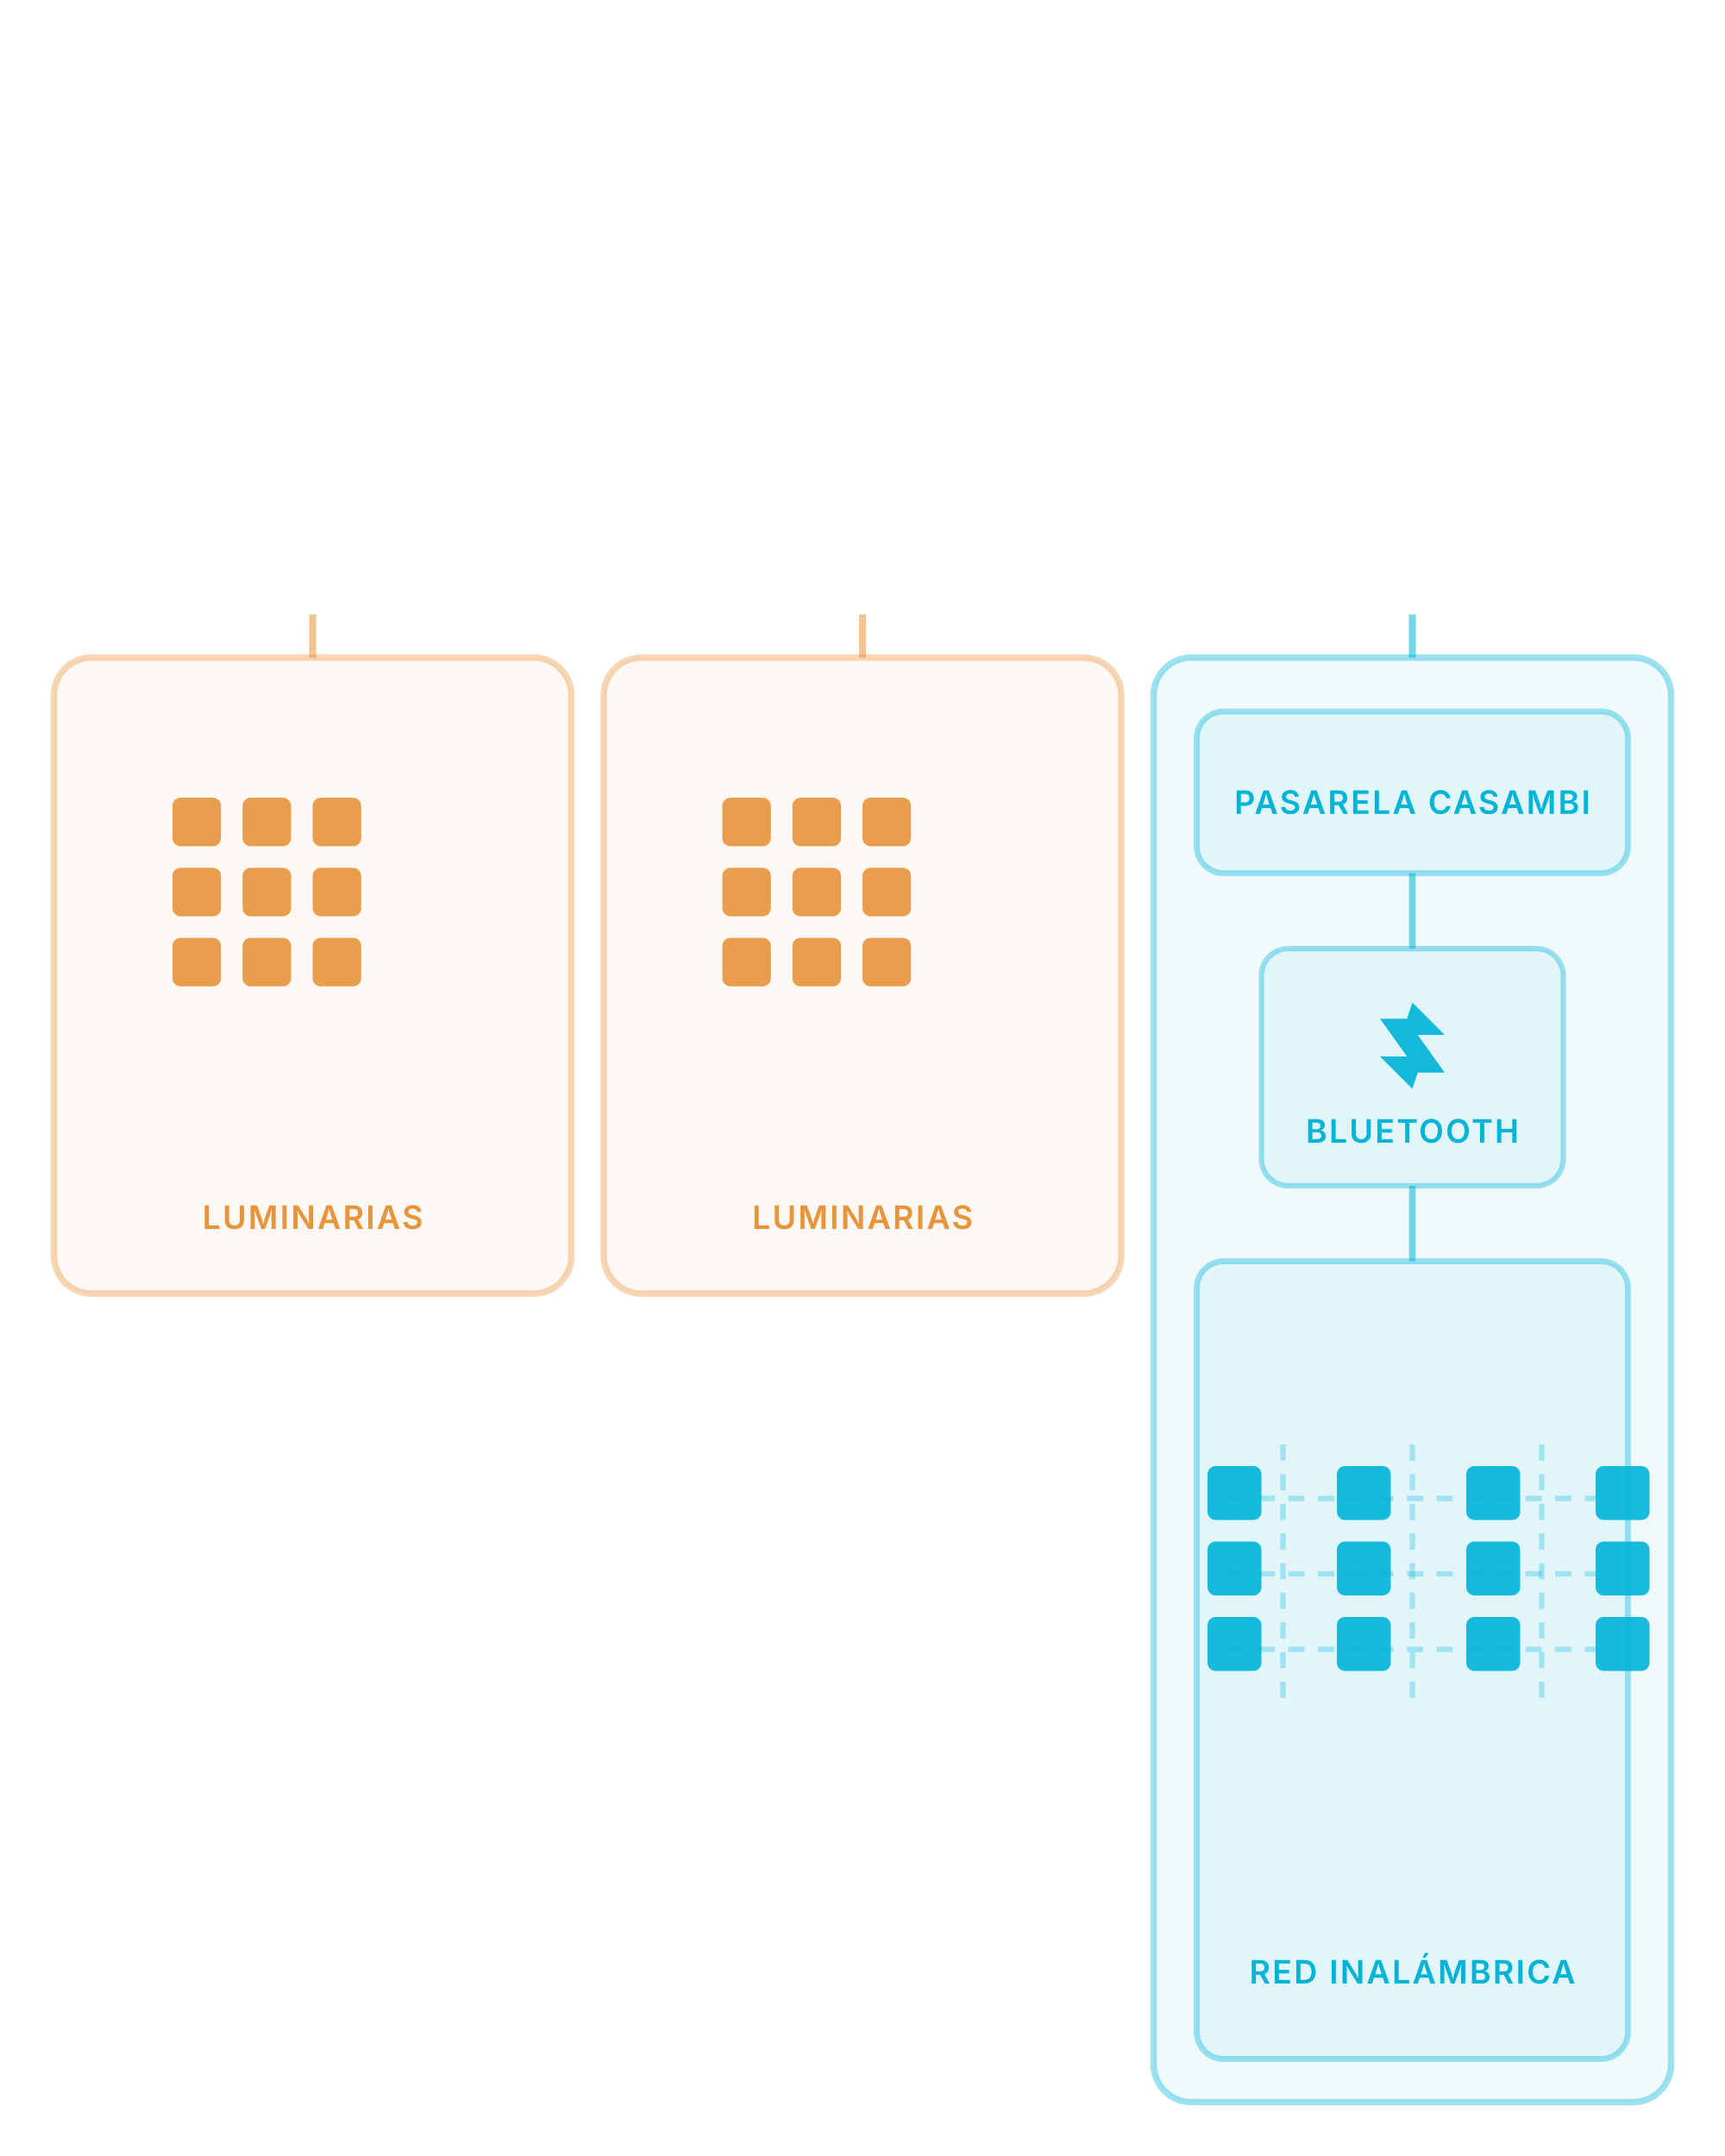
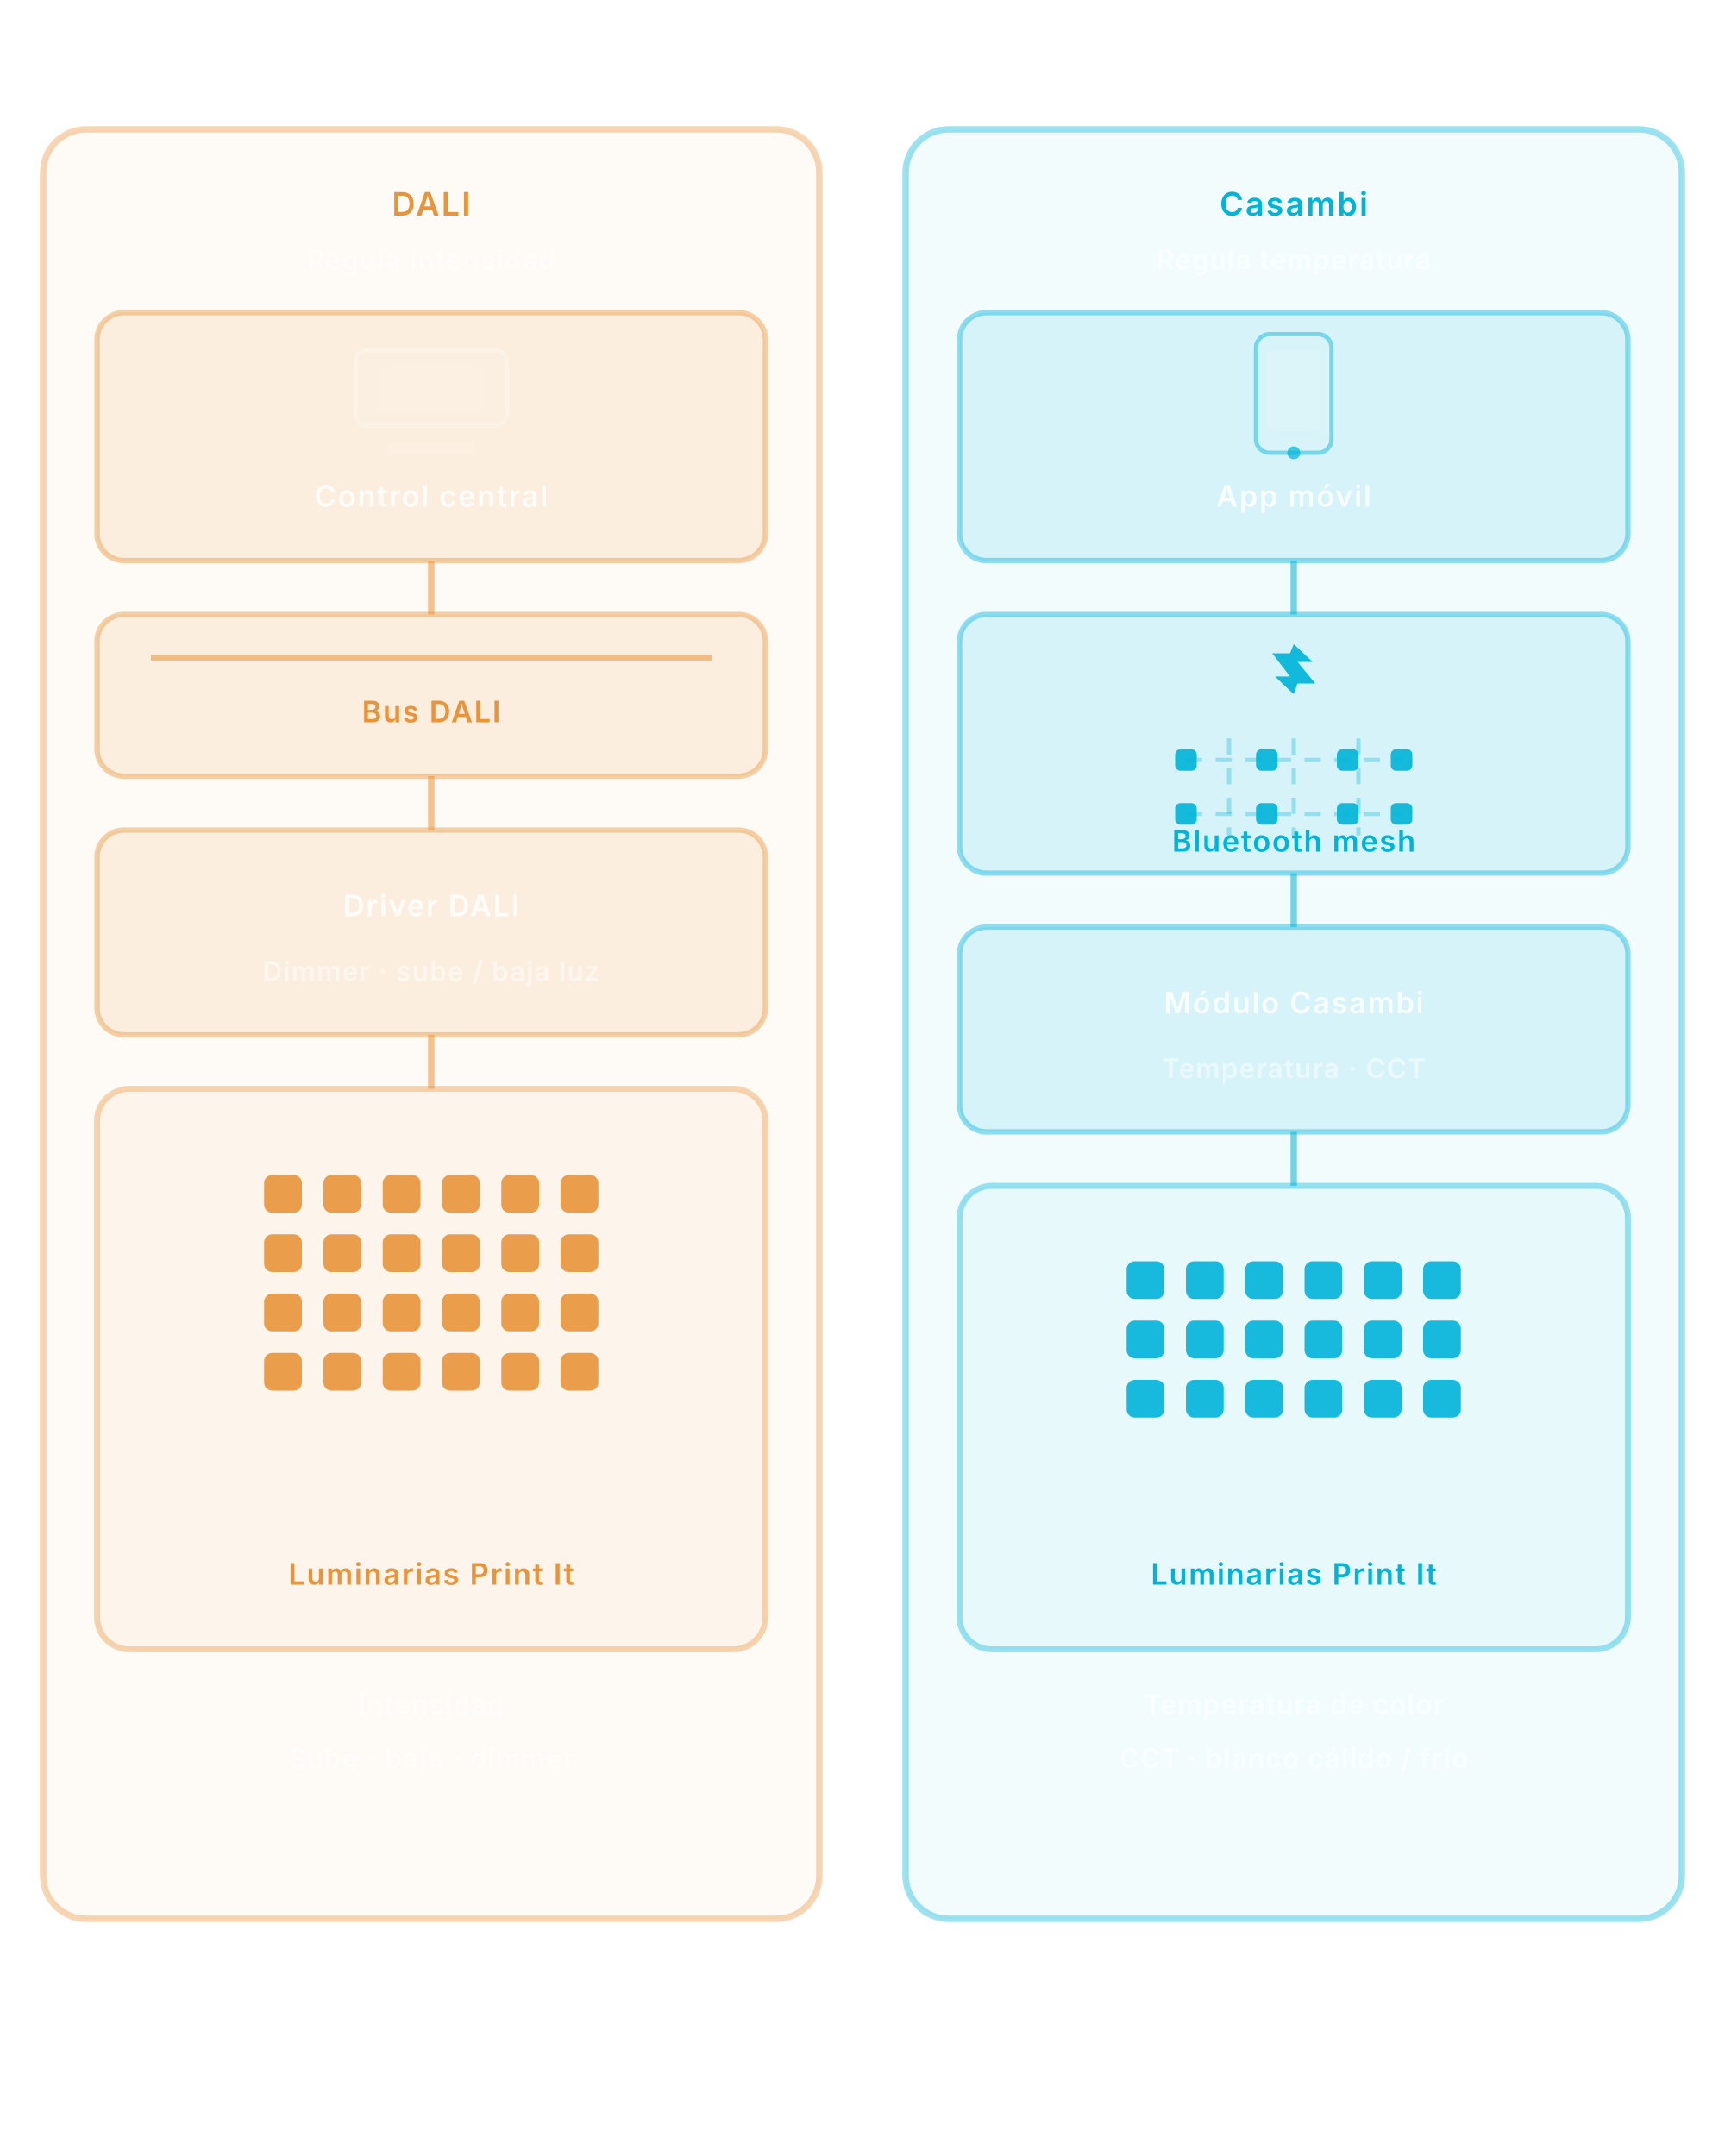
<svg xmlns="http://www.w3.org/2000/svg" viewBox="0 0 320 400" fill="none" aria-hidden="true">
  <defs>
    <style>
+       .dc-title {
+         font-family: Montserrat, -apple-system, BlinkMacSystemFont, sans-serif;
+         font-size: 6.5px;
+         font-weight: 700;
+         letter-spacing: 0.1em;
+         text-transform: uppercase;
+         fill: rgba(255, 255, 255, 0.72);
+       }
      .dc-label {
        font-family: Montserrat, -apple-system, BlinkMacSystemFont, sans-serif;
-         font-size: 7px;
+         font-size: 6px;
        font-weight: 600;
-         letter-spacing: 0.08em;
+         letter-spacing: 0.06em;
        text-transform: uppercase;
      }
-       .dc-label--sm { font-size: 6px; letter-spacing: 0.06em; }
-       .dc-label--muted { fill: rgba(255, 255, 255, 0.55); }
+       .dc-label--sm { font-size: 5.5px; letter-spacing: 0.05em; }
+       .dc-label--xs { font-size: 5px; letter-spacing: 0.04em; }
+       .dc-label--muted { fill: rgba(255, 255, 255, 0.5); }
      .dc-label--dali { fill: #e8943a; }
      .dc-label--casambi { fill: #00b4d8; }
-       .dc-stroke { stroke: rgba(255, 255, 255, 0.32); }
+       .dc-label--white { fill: rgba(255, 255, 255, 0.82); }
+       .dc-stroke { stroke: rgba(255, 255, 255, 0.28); }
      .dc-stroke--dali { stroke: rgba(232, 148, 58, 0.55); }
      .dc-stroke--casambi { stroke: rgba(0, 180, 216, 0.55); }
-       .dc-stroke--mesh { stroke: rgba(0, 180, 216, 0.3); stroke-dasharray: 3 2.5; }
-       .dc-frame { fill: rgba(255, 255, 255, 0.04); stroke: rgba(255, 255, 255, 0.2); }
-       .dc-frame--dali { fill: rgba(232, 148, 58, 0.06); stroke: rgba(232, 148, 58, 0.38); }
-       .dc-frame--casambi { fill: rgba(0, 180, 216, 0.06); stroke: rgba(0, 180, 216, 0.38); }
+       .dc-stroke--mesh { stroke: rgba(0, 180, 216, 0.32); stroke-dasharray: 3 2.5; }
+       .dc-frame { fill: rgba(255, 255, 255, 0.04); stroke: rgba(255, 255, 255, 0.18); }
+       .dc-frame--dali { fill: rgba(232, 148, 58, 0.05); stroke: rgba(232, 148, 58, 0.38); }
+       .dc-frame--casambi { fill: rgba(0, 180, 216, 0.05); stroke: rgba(0, 180, 216, 0.38); }
+       .dc-node--dali { fill: rgba(232, 148, 58, 0.12); stroke: rgba(232, 148, 58, 0.42); }
+       .dc-node--casambi { fill: rgba(0, 180, 216, 0.12); stroke: rgba(0, 180, 216, 0.42); }
      .dc-fill-dali { fill: rgba(232, 148, 58, 0.9); }
      .dc-fill-casambi { fill: rgba(0, 180, 216, 0.9); }
-       .dc-fill-node { fill: rgba(255, 255, 255, 0.08); stroke: rgba(255, 255, 255, 0.26); }
    </style>
  </defs>
-   <rect x="96" y="10" width="128" height="54" rx="7" class="dc-frame" stroke-width="1.2" />
-   <g transform="translate(160 28)">
-     <rect x="-18" y="-12" width="36" height="22" rx="2.5" class="dc-fill-node" stroke-width="1" />
-     <rect x="-14" y="-9" width="28" height="16" rx="1.5" fill="rgba(255,255,255,0.06)" />
-     <rect x="-12" y="14" width="24" height="4" rx="1" fill="rgba(255,255,255,0.1)" />
+   <text x="160" y="15" text-anchor="middle" class="dc-title">Print It · dimerizables</text>
+   <line x1="160" y1="22" x2="160" y2="354" class="dc-stroke" stroke-width="1" stroke-dasharray="4 4" />
+   <rect x="8" y="24" width="144" height="332" rx="8" class="dc-frame--dali" stroke-width="1.2" />
+   <text x="80" y="40" text-anchor="middle" class="dc-label dc-label--dali">DALI</text>
+   <text x="80" y="50" text-anchor="middle" class="dc-label dc-label--xs dc-label--muted">Regula intensidad</text>
+   <rect x="18" y="58" width="124" height="46" rx="5" class="dc-node--dali" stroke-width="1" />
+   <g transform="translate(80 72)">
+     <rect x="-14" y="-7" width="28" height="14" rx="2" fill="rgba(255,255,255,0.08)" stroke="rgba(255,255,255,0.22)" stroke-width="0.8" />
+     <rect x="-10" y="-4" width="20" height="8" rx="1" fill="rgba(255,255,255,0.05)" />
+     <rect x="-8" y="10" width="16" height="2.5" rx="0.6" fill="rgba(255,255,255,0.1)" />
  </g>
-   <text x="160" y="56" text-anchor="middle" class="dc-label dc-label--muted">CONTROL DALI</text>
-   <line x1="160" y1="64" x2="160" y2="78" class="dc-stroke" stroke-width="1.4" />
-   <line x1="28" y1="78" x2="292" y2="78" class="dc-stroke" stroke-width="1.4" />
-   <text x="160" y="75" text-anchor="middle" class="dc-label dc-label--sm dc-label--muted">BUS DALI</text>
-   <rect x="14" y="86" width="88" height="28" rx="5" class="dc-fill-node" stroke-width="1.1" />
-   <text x="58" y="104" text-anchor="middle" class="dc-label dc-label--sm dc-label--muted">MASTER DALI</text>
-   <rect x="116" y="86" width="88" height="28" rx="5" class="dc-fill-node" stroke-width="1.1" />
-   <text x="160" y="104" text-anchor="middle" class="dc-label dc-label--sm dc-label--muted">MASTER DALI</text>
-   <rect x="218" y="86" width="88" height="28" rx="5" class="dc-fill-node" stroke-width="1.1" />
-   <text x="262" y="104" text-anchor="middle" class="dc-label dc-label--sm dc-label--muted">MASTER DALI</text>
-   <line x1="58" y1="78" x2="58" y2="86" class="dc-stroke" stroke-width="1.3" />
-   <line x1="160" y1="78" x2="160" y2="86" class="dc-stroke" stroke-width="1.3" />
-   <line x1="262" y1="78" x2="262" y2="86" class="dc-stroke" stroke-width="1.3" />
-   <rect x="10" y="122" width="96" height="118" rx="7" class="dc-frame--dali" stroke-width="1.2" />
-   <line x1="58" y1="114" x2="58" y2="122" class="dc-stroke--dali" stroke-width="1.3" />
-   <g transform="translate(32 148)">
-     <rect width="9" height="9" rx="1.5" class="dc-fill-dali" />
-     <rect x="13" width="9" height="9" rx="1.5" class="dc-fill-dali" />
-     <rect x="26" width="9" height="9" rx="1.5" class="dc-fill-dali" />
-     <rect y="13" width="9" height="9" rx="1.5" class="dc-fill-dali" />
-     <rect x="13" y="13" width="9" height="9" rx="1.5" class="dc-fill-dali" />
-     <rect x="26" y="13" width="9" height="9" rx="1.5" class="dc-fill-dali" />
-     <rect y="26" width="9" height="9" rx="1.5" class="dc-fill-dali" />
-     <rect x="13" y="26" width="9" height="9" rx="1.5" class="dc-fill-dali" />
-     <rect x="26" y="26" width="9" height="9" rx="1.5" class="dc-fill-dali" />
+   <text x="80" y="94" text-anchor="middle" class="dc-label dc-label--sm dc-label--white">Control central</text>
+   <line x1="80" y1="104" x2="80" y2="114" class="dc-stroke--dali" stroke-width="1.2" />
+   <rect x="18" y="114" width="124" height="30" rx="5" class="dc-node--dali" stroke-width="1" />
+   <line x1="28" y1="122" x2="132" y2="122" class="dc-stroke--dali" stroke-width="1.1" />
+   <text x="80" y="134" text-anchor="middle" class="dc-label dc-label--sm dc-label--dali">Bus DALI</text>
+   <line x1="80" y1="144" x2="80" y2="154" class="dc-stroke--dali" stroke-width="1.2" />
+   <rect x="18" y="154" width="124" height="38" rx="5" class="dc-node--dali" stroke-width="1" />
+   <text x="80" y="170" text-anchor="middle" class="dc-label dc-label--sm dc-label--white">Driver DALI</text>
+   <text x="80" y="182" text-anchor="middle" class="dc-label dc-label--xs dc-label--muted">Dimmer · sube / baja luz</text>
+   <line x1="80" y1="192" x2="80" y2="202" class="dc-stroke--dali" stroke-width="1.2" />
+   <rect x="18" y="202" width="124" height="104" rx="6" class="dc-frame--dali" stroke-width="1.1" />
+   <g transform="translate(49 218)">
+     <rect width="7" height="7" rx="1.5" class="dc-fill-dali" />
+     <rect x="11" width="7" height="7" rx="1.5" class="dc-fill-dali" />
+     <rect x="22" width="7" height="7" rx="1.5" class="dc-fill-dali" />
+     <rect x="33" width="7" height="7" rx="1.5" class="dc-fill-dali" />
+     <rect x="44" width="7" height="7" rx="1.5" class="dc-fill-dali" />
+     <rect x="55" width="7" height="7" rx="1.5" class="dc-fill-dali" />
+     <rect y="11" width="7" height="7" rx="1.5" class="dc-fill-dali" />
+     <rect x="11" y="11" width="7" height="7" rx="1.5" class="dc-fill-dali" />
+     <rect x="22" y="11" width="7" height="7" rx="1.5" class="dc-fill-dali" />
+     <rect x="33" y="11" width="7" height="7" rx="1.5" class="dc-fill-dali" />
+     <rect x="44" y="11" width="7" height="7" rx="1.5" class="dc-fill-dali" />
+     <rect x="55" y="11" width="7" height="7" rx="1.5" class="dc-fill-dali" />
+     <rect y="22" width="7" height="7" rx="1.5" class="dc-fill-dali" />
+     <rect x="11" y="22" width="7" height="7" rx="1.5" class="dc-fill-dali" />
+     <rect x="22" y="22" width="7" height="7" rx="1.5" class="dc-fill-dali" />
+     <rect x="33" y="22" width="7" height="7" rx="1.5" class="dc-fill-dali" />
+     <rect x="44" y="22" width="7" height="7" rx="1.5" class="dc-fill-dali" />
+     <rect x="55" y="22" width="7" height="7" rx="1.5" class="dc-fill-dali" />
+     <rect y="33" width="7" height="7" rx="1.5" class="dc-fill-dali" />
+     <rect x="11" y="33" width="7" height="7" rx="1.5" class="dc-fill-dali" />
+     <rect x="22" y="33" width="7" height="7" rx="1.5" class="dc-fill-dali" />
+     <rect x="33" y="33" width="7" height="7" rx="1.5" class="dc-fill-dali" />
+     <rect x="44" y="33" width="7" height="7" rx="1.5" class="dc-fill-dali" />
+     <rect x="55" y="33" width="7" height="7" rx="1.5" class="dc-fill-dali" />
  </g>
-   <text x="58" y="228" text-anchor="middle" class="dc-label dc-label--sm dc-label--dali">LUMINARIAS</text>
-   <rect x="112" y="122" width="96" height="118" rx="7" class="dc-frame--dali" stroke-width="1.2" />
-   <line x1="160" y1="114" x2="160" y2="122" class="dc-stroke--dali" stroke-width="1.3" />
-   <g transform="translate(134 148)">
-     <rect width="9" height="9" rx="1.5" class="dc-fill-dali" />
-     <rect x="13" width="9" height="9" rx="1.5" class="dc-fill-dali" />
-     <rect x="26" width="9" height="9" rx="1.5" class="dc-fill-dali" />
-     <rect y="13" width="9" height="9" rx="1.5" class="dc-fill-dali" />
-     <rect x="13" y="13" width="9" height="9" rx="1.5" class="dc-fill-dali" />
-     <rect x="26" y="13" width="9" height="9" rx="1.5" class="dc-fill-dali" />
-     <rect y="26" width="9" height="9" rx="1.5" class="dc-fill-dali" />
-     <rect x="13" y="26" width="9" height="9" rx="1.5" class="dc-fill-dali" />
-     <rect x="26" y="26" width="9" height="9" rx="1.5" class="dc-fill-dali" />
+   <text x="80" y="294" text-anchor="middle" class="dc-label dc-label--sm dc-label--dali">Luminarias Print It</text>
+   <text x="80" y="318" text-anchor="middle" class="dc-label dc-label--xs dc-label--muted">Intensidad</text>
+   <text x="80" y="328" text-anchor="middle" class="dc-label dc-label--xs dc-label--muted">Sube · baja · dimmer</text>
+   <rect x="168" y="24" width="144" height="332" rx="8" class="dc-frame--casambi" stroke-width="1.2" />
+   <text x="240" y="40" text-anchor="middle" class="dc-label dc-label--casambi">Casambi</text>
+   <text x="240" y="50" text-anchor="middle" class="dc-label dc-label--xs dc-label--muted">Regula temperatura</text>
+   <rect x="178" y="58" width="124" height="46" rx="5" class="dc-node--casambi" stroke-width="1" />
+   <g transform="translate(240 72)">
+     <rect x="-7" y="-10" width="14" height="22" rx="2.5" fill="rgba(255,255,255,0.08)" stroke="rgba(0,180,216,0.45)" stroke-width="0.8" />
+     <rect x="-5" y="-7" width="10" height="15" rx="1" fill="rgba(255,255,255,0.05)" />
+     <circle cx="0" cy="12" r="1.2" fill="rgba(0,180,216,0.7)" />
  </g>
-   <text x="160" y="228" text-anchor="middle" class="dc-label dc-label--sm dc-label--dali">LUMINARIAS</text>
-   <rect x="214" y="122" width="96" height="268" rx="7" class="dc-frame--casambi" stroke-width="1.2" />
-   <line x1="262" y1="114" x2="262" y2="122" class="dc-stroke--casambi" stroke-width="1.3" />
-   <rect x="222" y="132" width="80" height="30" rx="5" class="dc-frame--casambi" stroke-width="1.1" />
-   <text x="262" y="151" text-anchor="middle" class="dc-label dc-label--sm dc-label--casambi">PASARELA CASAMBI</text>
-   <line x1="262" y1="162" x2="262" y2="176" class="dc-stroke--casambi" stroke-width="1.2" />
-   <rect x="234" y="176" width="56" height="44" rx="5" class="dc-frame--casambi" stroke-width="1" />
-   <g transform="translate(262 194)">
-     <path d="M0 -8 L6 -2 L1 -2 L6 5 L1 5 L0 8 L-6 2 L-1 2 L-6 -5 L-1 -5 Z" fill="rgba(0,180,216,0.92)" />
+   <text x="240" y="94" text-anchor="middle" class="dc-label dc-label--sm dc-label--white">App móvil</text>
+   <line x1="240" y1="104" x2="240" y2="114" class="dc-stroke--casambi" stroke-width="1.2" />
+   <rect x="178" y="114" width="124" height="48" rx="5" class="dc-node--casambi" stroke-width="1" />
+   <g transform="translate(240 124)">
+     <path d="M0 -4.5 L3.5 -1.2 L0.7 -1.2 L4 2.8 L0.7 2.8 L0 4.8 L-3.5 1.5 L-0.7 1.5 L-4 -2.8 L-0.7 -2.8 Z" fill="rgba(0,180,216,0.92)" />
  </g>
-   <text x="262" y="212" text-anchor="middle" class="dc-label dc-label--sm dc-label--casambi">BLUETOOTH</text>
-   <line x1="262" y1="220" x2="262" y2="234" class="dc-stroke--casambi" stroke-width="1.2" />
-   <rect x="222" y="234" width="80" height="148" rx="5" class="dc-frame--casambi" stroke-width="1.1" />
-   <g transform="translate(262 292)">
-     <line x1="-34" y1="-14" x2="34" y2="-14" class="dc-stroke--mesh" stroke-width="1" />
-     <line x1="-34" y1="0" x2="34" y2="0" class="dc-stroke--mesh" stroke-width="1" />
-     <line x1="-34" y1="14" x2="34" y2="14" class="dc-stroke--mesh" stroke-width="1" />
-     <line x1="-24" y1="-24" x2="-24" y2="24" class="dc-stroke--mesh" stroke-width="1" />
-     <line x1="0" y1="-24" x2="0" y2="24" class="dc-stroke--mesh" stroke-width="1" />
-     <line x1="24" y1="-24" x2="24" y2="24" class="dc-stroke--mesh" stroke-width="1" />
-     <rect x="-38" y="-20" width="10" height="10" rx="1.5" class="dc-fill-casambi" />
-     <rect x="-14" y="-20" width="10" height="10" rx="1.5" class="dc-fill-casambi" />
-     <rect x="10" y="-20" width="10" height="10" rx="1.5" class="dc-fill-casambi" />
-     <rect x="34" y="-20" width="10" height="10" rx="1.5" class="dc-fill-casambi" />
-     <rect x="-38" y="-6" width="10" height="10" rx="1.5" class="dc-fill-casambi" />
-     <rect x="-14" y="-6" width="10" height="10" rx="1.5" class="dc-fill-casambi" />
-     <rect x="10" y="-6" width="10" height="10" rx="1.5" class="dc-fill-casambi" />
-     <rect x="34" y="-6" width="10" height="10" rx="1.5" class="dc-fill-casambi" />
-     <rect x="-38" y="8" width="10" height="10" rx="1.5" class="dc-fill-casambi" />
-     <rect x="-14" y="8" width="10" height="10" rx="1.5" class="dc-fill-casambi" />
-     <rect x="10" y="8" width="10" height="10" rx="1.5" class="dc-fill-casambi" />
-     <rect x="34" y="8" width="10" height="10" rx="1.5" class="dc-fill-casambi" />
+   <g transform="translate(240 146)">
+     <line x1="-20" y1="-5" x2="20" y2="-5" class="dc-stroke--mesh" stroke-width="0.8" />
+     <line x1="-20" y1="5" x2="20" y2="5" class="dc-stroke--mesh" stroke-width="0.8" />
+     <line x1="-12" y1="-9" x2="-12" y2="9" class="dc-stroke--mesh" stroke-width="0.8" />
+     <line x1="0" y1="-9" x2="0" y2="9" class="dc-stroke--mesh" stroke-width="0.8" />
+     <line x1="12" y1="-9" x2="12" y2="9" class="dc-stroke--mesh" stroke-width="0.8" />
+     <rect x="-22" y="-7" width="4" height="4" rx="1" class="dc-fill-casambi" />
+     <rect x="-7" y="-7" width="4" height="4" rx="1" class="dc-fill-casambi" />
+     <rect x="8" y="-7" width="4" height="4" rx="1" class="dc-fill-casambi" />
+     <rect x="18" y="-7" width="4" height="4" rx="1" class="dc-fill-casambi" />
+     <rect x="-22" y="3" width="4" height="4" rx="1" class="dc-fill-casambi" />
+     <rect x="-7" y="3" width="4" height="4" rx="1" class="dc-fill-casambi" />
+     <rect x="8" y="3" width="4" height="4" rx="1" class="dc-fill-casambi" />
+     <rect x="18" y="3" width="4" height="4" rx="1" class="dc-fill-casambi" />
  </g>
-   <text x="262" y="368" text-anchor="middle" class="dc-label dc-label--sm dc-label--casambi">RED INALÁMBRICA</text>
+   <text x="240" y="158" text-anchor="middle" class="dc-label dc-label--sm dc-label--casambi">Bluetooth mesh</text>
+   <line x1="240" y1="162" x2="240" y2="172" class="dc-stroke--casambi" stroke-width="1.2" />
+   <rect x="178" y="172" width="124" height="38" rx="5" class="dc-node--casambi" stroke-width="1" />
+   <text x="240" y="188" text-anchor="middle" class="dc-label dc-label--sm dc-label--white">Módulo Casambi</text>
+   <text x="240" y="200" text-anchor="middle" class="dc-label dc-label--xs dc-label--muted">Temperatura · CCT</text>
+   <line x1="240" y1="210" x2="240" y2="220" class="dc-stroke--casambi" stroke-width="1.2" />
+   <rect x="178" y="220" width="124" height="86" rx="6" class="dc-frame--casambi" stroke-width="1.1" />
+   <g transform="translate(209 234)">
+     <rect width="7" height="7" rx="1.5" class="dc-fill-casambi" />
+     <rect x="11" width="7" height="7" rx="1.5" class="dc-fill-casambi" />
+     <rect x="22" width="7" height="7" rx="1.5" class="dc-fill-casambi" />
+     <rect x="33" width="7" height="7" rx="1.5" class="dc-fill-casambi" />
+     <rect x="44" width="7" height="7" rx="1.5" class="dc-fill-casambi" />
+     <rect x="55" width="7" height="7" rx="1.5" class="dc-fill-casambi" />
+     <rect y="11" width="7" height="7" rx="1.5" class="dc-fill-casambi" />
+     <rect x="11" y="11" width="7" height="7" rx="1.5" class="dc-fill-casambi" />
+     <rect x="22" y="11" width="7" height="7" rx="1.5" class="dc-fill-casambi" />
+     <rect x="33" y="11" width="7" height="7" rx="1.5" class="dc-fill-casambi" />
+     <rect x="44" y="11" width="7" height="7" rx="1.5" class="dc-fill-casambi" />
+     <rect x="55" y="11" width="7" height="7" rx="1.5" class="dc-fill-casambi" />
+     <rect y="22" width="7" height="7" rx="1.5" class="dc-fill-casambi" />
+     <rect x="11" y="22" width="7" height="7" rx="1.5" class="dc-fill-casambi" />
+     <rect x="22" y="22" width="7" height="7" rx="1.5" class="dc-fill-casambi" />
+     <rect x="33" y="22" width="7" height="7" rx="1.5" class="dc-fill-casambi" />
+     <rect x="44" y="22" width="7" height="7" rx="1.5" class="dc-fill-casambi" />
+     <rect x="55" y="22" width="7" height="7" rx="1.5" class="dc-fill-casambi" />
+   </g>
+   <text x="240" y="294" text-anchor="middle" class="dc-label dc-label--sm dc-label--casambi">Luminarias Print It</text>
+   <text x="240" y="318" text-anchor="middle" class="dc-label dc-label--xs dc-label--muted">Temperatura de color</text>
+   <text x="240" y="328" text-anchor="middle" class="dc-label dc-label--xs dc-label--muted">CCT · blanco cálido / frío</text>
+   <rect x="8" y="362" width="304" height="30" rx="6" class="dc-frame" stroke-width="1" />
+   <text x="160" y="375" text-anchor="middle" class="dc-label dc-label--xs dc-label--muted">Dos sistemas · una función cada uno</text>
+   <text x="160" y="385" text-anchor="middle" class="dc-label dc-label--xs dc-label--muted">Print It integra · instala · asesora</text>
</svg>
